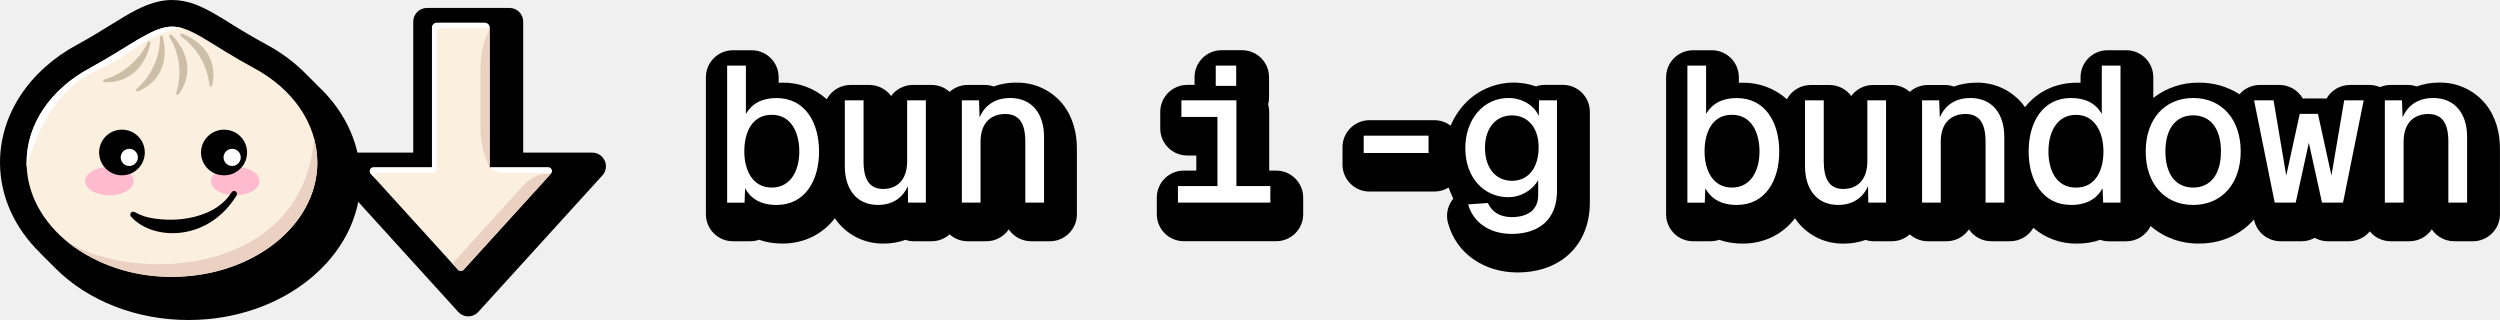
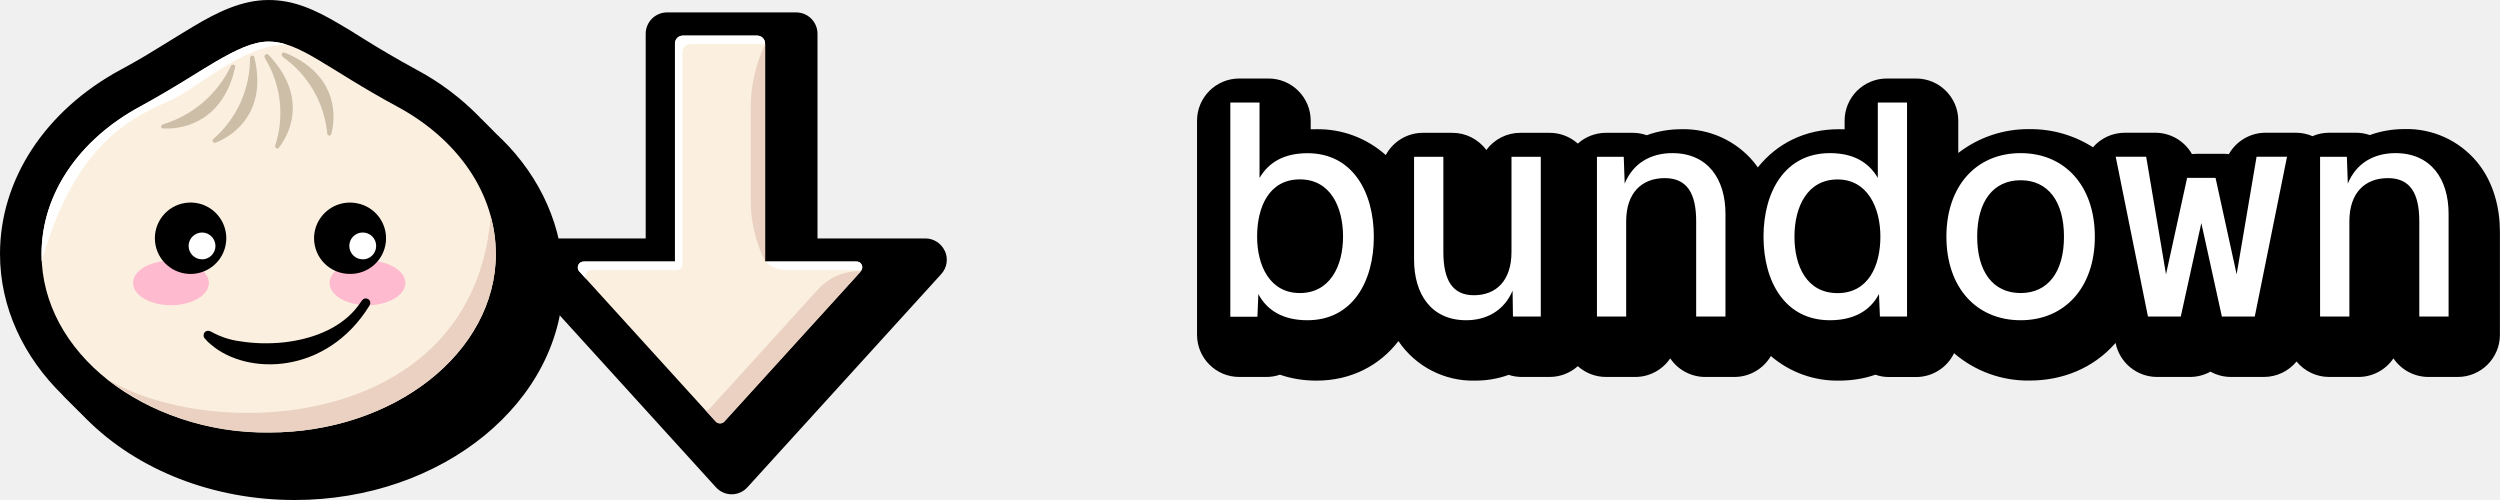
- <svg xmlns="http://www.w3.org/2000/svg" width="500" height="64" fill="none">
+ <svg xmlns="http://www.w3.org/2000/svg" width="320" height="64" fill="none">
  <path d="m64.2 17.8-.5-.5-.11-.1-.32-.32-.1-.1-.31-.32-.1-.1-.32-.32-.1-.1-.32-.32-.1-.1-.3-.3-.19-.18-.02-.03a32.7 32.7 0 0 0-8.08-6.08 134.75 134.75 0 0 1-7.27-4.26c-.87-.56-1.75-1.1-2.63-1.6C40.32 1.22 37.59 0 34.38 0c-3.45 0-6.63 1.6-9.55 3.34-.97.57-1.98 1.2-3.04 1.85l-.5.31c-1.72 1.06-3.67 2.27-5.86 3.43C5.78 14.16 0 22.96 0 32.5c0 6.87 3.02 13.2 8.04 18.09l.1.13 2.91 2.9C17.63 60.22 27.35 64 37.71 64 56.67 64 72.1 51.37 72.1 35.84c0-6.63-2.8-13.04-7.91-18.07v.03Z" fill="#000" />
  <path d="M63.47 32.49c0 12.63-13.02 22.87-29.07 22.87S5.32 45.12 5.32 32.5c0-7.84 4.98-14.76 12.64-18.86 7.67-4.1 12.44-8.31 16.43-8.31 4 0 7.42 3.43 16.43 8.3 7.66 4.11 12.64 11.03 12.64 18.87h.01Z" fill="#FBF0DF" />
  <path d="M63.47 32.49c0-1.62-.23-3.25-.66-4.8C60.54 55.34 26.8 56.67 13.53 48.4a33.19 33.19 0 0 0 20.87 6.96c16.03 0 29.07-10.26 29.07-22.87Z" fill="#EAD1C1" />
  <path d="M23.2 12.1c3.71-2.22 8.65-6.4 13.5-6.4a7.9 7.9 0 0 0-2.31-.38c-2.01 0-4.16 1.05-6.85 2.6-.94.55-1.91 1.16-2.95 1.8a143.83 143.83 0 0 1-6.64 3.9c-7.9 4.27-12.63 11.32-12.63 18.87v.99c5.04-17.8 14.18-19.14 17.9-21.37h-.02Z" fill="#fff" />
  <path fill-rule="evenodd" clip-rule="evenodd" d="M32 7.42a13.65 13.65 0 0 1-4.68 10.36c-.23.2-.05.6.26.49 2.8-1.08 6.58-4.34 4.98-10.91-.07-.38-.55-.28-.55.06H32Zm1.9 0a13.48 13.48 0 0 1 1.33 11.2c-.09.28.26.54.46.29 1.81-2.33 3.4-6.95-1.35-11.93-.24-.21-.62.12-.45.41v.03Zm2.29-.14a13.64 13.64 0 0 1 5.7 9.77c-.02.07 0 .14.04.2.05.06.1.09.17.1.07.02.15 0 .2-.04.06-.04.1-.1.11-.17.77-2.9.33-7.84-5.96-10.4-.33-.14-.54.3-.27.5v.03h.01Zm-15.34 8.64a14.19 14.19 0 0 0 8.7-7.47c.15-.3.62-.19.55.14-1.44 6.64-6.25 8.03-9.24 7.85-.31 0-.3-.43 0-.52h-.01Z" fill="#CCBEA7" />
  <path d="M47.04 39.07c2.68 0 4.85-1.28 4.85-2.85 0-1.58-2.17-2.86-4.85-2.86-2.68 0-4.86 1.28-4.86 2.86 0 1.57 2.18 2.85 4.86 2.85Zm-25.15 0c2.69 0 4.85-1.28 4.85-2.85 0-1.58-2.17-2.86-4.85-2.86-2.68 0-4.86 1.28-4.86 2.86 0 1.57 2.18 2.85 4.86 2.85Z" fill="#FEBBD0" />
  <path fill-rule="evenodd" clip-rule="evenodd" d="M24.17 35.06a4.57 4.57 0 1 0 .02-9.13 4.57 4.57 0 0 0-.02 9.13Zm20.59 0a4.56 4.56 0 0 0 .94-9.04 4.6 4.6 0 0 0-4.7 1.91 4.49 4.49 0 0 0-.8 2.53v.03a4.56 4.56 0 0 0 4.56 4.57Z" fill="#000" />
  <path fill-rule="evenodd" clip-rule="evenodd" d="M25.85 33.2c.94 0 1.72-.76 1.73-1.7 0-.95-.76-1.73-1.7-1.74-.95 0-1.73.76-1.74 1.71 0 .95.77 1.72 1.7 1.72v.01Zm20.57 0a1.72 1.72 0 1 0-1.71-1.73c0 .95.76 1.72 1.7 1.72h.02v.01Z" fill="#fff" />
  <path d="M120.94 32.14a2.73 2.73 0 0 0-2.5-1.62h-13.8V4.32a2.73 2.73 0 0 0-2.73-2.73H85.38a2.73 2.73 0 0 0-2.73 2.73v26.2h-13.8a2.73 2.73 0 0 0-2 4.57l24.78 27.27a2.71 2.71 0 0 0 4.05 0l24.8-27.28a2.72 2.72 0 0 0 .47-2.95Z" fill="#000" />
  <path fill-rule="evenodd" clip-rule="evenodd" d="M47.39 38.87v-.23l-.05-.1-.04-.1-.09-.08-.07-.08-.1-.03-.12-.05h-.23l-.09.05-.1.04-.08.08-.08.07c-.29.45-.6.85-.92 1.23-2.2 2.52-5.63 3.76-9.07 4.15-1.97.21-3.9.14-5.57-.13-1.34-.16-2.63-.6-3.8-1.26h-.01l-.04-.02-.1-.03s-.04-.03-.08-.03h-.26l-.09.05-.1.04-.03.02h-.01l-.05.07-.06.06v.02l-.02.03-.04.1-.02.08v.26l.05.09.04.1v.01l.02.02.08.07c.2.26.45.5.73.72 4.63 4.01 14.83 3.93 20.32-5v-.02l.04-.1.04-.1Z" fill="#000" />
  <path d="M74.14 34.73 91.6 53.95c.3.32.81.32 1.1 0l17.47-19.22a.8.8 0 0 0 .19-.38.8.8 0 0 0-.05-.43.73.73 0 0 0-.68-.44h-11.7V5.56a1 1 0 0 0-1.01-1H87.4a1 1 0 0 0-1.01 1v27.92H74.7a.77.77 0 0 0-.4.12.78.78 0 0 0-.28.33.73.73 0 0 0-.05.42.7.7 0 0 0 .18.39l-.01-.01Z" fill="#FBF0DF" />
  <path d="M97.94 5.66a18.64 18.64 0 0 0-1.85 8.1v11.9c0 2.71.63 5.4 1.85 7.82V5.66Zm6.82 31.32L90.87 52.27a.67.67 0 0 1-.57.24l1.31 1.44a.77.77 0 0 0 1.13 0l17.47-19.22a6.94 6.94 0 0 0-5.44 2.25Z" fill="#EAD1C1" />
  <path d="M97.94 33.48c.77.71 1.78 1.1 2.83 1.1h9.5a.7.7 0 0 0 .1-.37.71.71 0 0 0-.73-.73h-11.7Zm-22.28 1.1H86.6c.41 0 .75-.34.75-.75V6.66a1 1 0 0 1 1-1.01h9.57v-.09a1 1 0 0 0-1-1H87.4a1 1 0 0 0-1 1v27.92H74.7a.77.77 0 0 0-.42.12.78.78 0 0 0-.27.33.73.73 0 0 0-.05.42c.02.15.08.28.19.39l.93 1.02a.68.68 0 0 1-.15-.37.9.9 0 0 1 .08-.4.76.76 0 0 1 .27-.3.77.77 0 0 1 .39-.1l-.01-.01Z" fill="#fff" />
-   <path d="M497.06 20.74a11.65 11.65 0 0 0-9.29-4.22c-1.52 0-3.02.25-4.43.77a5.4 5.4 0 0 0-1.78-.3h-3.43c-.75 0-1.48.15-2.13.44a5.36 5.36 0 0 0-2.1-.44H470a5.4 5.4 0 0 0-4.7 2.73 5.88 5.88 0 0 0-.55-.03h-3.63c-.19 0-.36.01-.55.03a5.4 5.4 0 0 0-4.7-2.73h-3.9a5.4 5.4 0 0 0-4.07 1.86 14.8 14.8 0 0 0-8.11-2.32 14.6 14.6 0 0 0-9.13 3.05v-4.13a5.4 5.4 0 0 0-5.4-5.4h-3.75a5.4 5.4 0 0 0-5.4 5.4v1.1l-.73-.01c-4.4 0-7.97 1.87-10.38 4.89-.16-.22-.32-.46-.5-.67a11.66 11.66 0 0 0-9.29-4.22c-1.52 0-3.02.25-4.43.77A5.4 5.4 0 0 0 389 17h-3.44a5.4 5.4 0 0 0-3.6 1.38 5.4 5.4 0 0 0-3.6-1.38h-3.75a5.4 5.4 0 0 0-4.36 2.2 5.4 5.4 0 0 0-4.36-2.2h-3.75a5.4 5.4 0 0 0-4.76 2.85 13 13 0 0 0-8.88-3.31l-.73.01v-1.1a5.4 5.4 0 0 0-5.4-5.4h-3.75a5.4 5.4 0 0 0-5.4 5.4v27.4a5.4 5.4 0 0 0 5.4 5.4h3.47c.6 0 1.2-.1 1.74-.29 1.44.5 3.02.76 4.67.76 4.47 0 8.1-1.95 10.5-5.06.18.27.38.53.58.8a11.5 11.5 0 0 0 9.25 4.26c1.46 0 2.92-.24 4.28-.74.53.18 1.1.27 1.7.27h3.55a5.4 5.4 0 0 0 3.6-1.38 5.4 5.4 0 0 0 3.6 1.38h3.75a5.4 5.4 0 0 0 4.48-2.38 5.4 5.4 0 0 0 4.48 2.38H402a5.4 5.4 0 0 0 4.67-2.68 13.03 13.03 0 0 0 8.71 3.15c1.65 0 3.23-.25 4.67-.76.55.2 1.13.3 1.74.3h3.47a5.4 5.4 0 0 0 4.86-3.05 14.48 14.48 0 0 0 9.68 3.5c4.25 0 8.13-1.6 10.9-4.71l.1-.12v.04a5.42 5.42 0 0 0 5.3 4.33h4.21a5.4 5.4 0 0 0 2.63-.68 5.4 5.4 0 0 0 2.63.68h4.2a5.4 5.4 0 0 0 4.19-1.98 5.37 5.37 0 0 0 4.18 1.98h3.74a5.4 5.4 0 0 0 4.48-2.38 5.41 5.41 0 0 0 4.48 2.38h3.75a5.4 5.4 0 0 0 5.4-5.4V29.7c0-3.04-.77-6.31-2.9-8.93l-.04-.03Zm-184.51-3.76h-3.6c-.6 0-1.2.1-1.75.3a13.43 13.43 0 0 0-14.63 3.9 14.76 14.76 0 0 0-2.45 3.96c-.9-.7-2.03-1.1-3.26-1.1H273.9a5.4 5.4 0 0 0-5.4 5.4v3.47a5.4 5.4 0 0 0 5.4 5.4h12.97c1.05 0 2.03-.3 2.86-.81.26.76.57 1.5.93 2.21l-.25.34a5.39 5.39 0 0 0-.81 4.55c1.71 6.3 7.42 9.89 13.9 9.89 3.64 0 7.33-.97 10.2-3.55 2.92-2.64 4.24-6.34 4.27-10.31V22.37a5.4 5.4 0 0 0-5.4-5.4l-.01.01Zm-57.32 17.14h-1.39V22.38c0-.53-.08-1.03-.21-1.52.12-.44.18-.9.18-1.37v-4.05a5.4 5.4 0 0 0-5.4-5.4h-4.1a5.4 5.4 0 0 0-5.4 5.4v1.54h-1.46a5.4 5.4 0 0 0-5.4 5.4v3.32a5.4 5.4 0 0 0 5.4 5.4h1.81v3.02h-2.5a5.4 5.4 0 0 0-5.4 5.4v3.32a5.4 5.4 0 0 0 5.4 5.4h18.48a5.4 5.4 0 0 0 5.4-5.4v-3.32a5.4 5.4 0 0 0-5.4-5.4Zm-52.06-17.6c-1.52 0-3.02.25-4.43.77a5.4 5.4 0 0 0-1.78-.3h-3.43a5.4 5.4 0 0 0-3.6 1.38 5.4 5.4 0 0 0-3.6-1.38h-3.75a5.4 5.4 0 0 0-4.36 2.21 5.4 5.4 0 0 0-4.36-2.21h-3.75a5.4 5.4 0 0 0-4.76 2.85 13 13 0 0 0-8.88-3.31c-.25 0-.5 0-.74.02v-1.1a5.4 5.4 0 0 0-5.4-5.4h-3.75a5.4 5.4 0 0 0-5.4 5.4v27.4a5.4 5.4 0 0 0 5.4 5.4h3.48c.6 0 1.2-.1 1.74-.3 1.44.51 3.02.76 4.67.76 4.47 0 8.1-1.95 10.5-5.06a11.52 11.52 0 0 0 9.82 5.06c1.47 0 2.92-.24 4.29-.74.52.18 1.1.28 1.7.28h3.54a5.4 5.4 0 0 0 3.6-1.38 5.4 5.4 0 0 0 3.6 1.38h3.75a5.4 5.4 0 0 0 4.48-2.38 5.4 5.4 0 0 0 4.48 2.38h3.75a5.4 5.4 0 0 0 5.4-5.4V29.69c0-3.05-.77-6.32-2.9-8.94a11.66 11.66 0 0 0-9.3-4.22h-.01Z" fill="#000" />
-   <path d="M476.97 20.07h3.43l.12 3.43c1.08-2.63 3.35-3.9 6.1-3.9 4.56 0 6.8 3.35 6.8 7.76v13.16h-3.75v-12.2c0-3.62-1.2-5.52-4.01-5.52-2.97 0-4.94 1.9-4.94 5.52v12.2h-3.75V20.06v.01Zm-13.38 2.7 2.7 12.34 2.55-15.05h3.9l-4.13 20.46h-4.21l-2.63-11.97-2.63 11.97h-4.2l-4.13-20.46h3.9l2.54 15.05 2.7-12.34h3.63Zm-24.95 18.22c-5.68 0-9.5-4.21-9.5-10.7 0-6.48 3.82-10.69 9.5-10.69 5.67 0 9.5 4.2 9.5 10.7 0 6.48-3.83 10.69-9.5 10.69Zm-5.56-10.7c0 4.52 2.05 7.22 5.56 7.22 3.5 0 5.55-2.7 5.55-7.22 0-4.51-2.05-7.22-5.55-7.22s-5.56 2.7-5.56 7.22Zm-8.98-17.17v27.4h-3.47l-.12-2.89c-1.12 2.13-3.2 3.36-6.29 3.36-5.75 0-8.49-4.95-8.49-10.7 0-5.75 2.74-10.69 8.5-10.69 2.93 0 4.94 1.12 6.13 3.17v-9.65h3.75ZM409.69 30.3c0 3.75 1.57 7.22 5.52 7.22 3.94 0 5.48-3.51 5.48-7.22 0-3.7-1.63-7.33-5.48-7.33-3.86 0-5.52 3.48-5.52 7.33ZM384.4 20.07h3.44l.12 3.43c1.08-2.63 3.35-3.9 6.1-3.9 4.56 0 6.8 3.35 6.8 7.76v13.16h-3.75v-12.2c0-3.62-1.2-5.52-4.01-5.52-2.97 0-4.95 1.9-4.95 5.52v12.2h-3.74V20.06v.01Zm-7.2 20.45h-3.54l-.05-3.31c-1.08 2.54-3.32 3.78-5.94 3.78-4.48 0-6.67-3.36-6.67-7.76V20.07h3.75v12.2c0 3.62 1.2 5.52 3.9 5.52 2.89 0 4.82-1.9 4.82-5.53V20.07h3.74v20.45Zm-39.72-27.4h3.74v9.66c1.2-2.05 3.2-3.17 6.14-3.17 5.75 0 8.49 4.94 8.49 10.7 0 5.74-2.74 10.68-8.5 10.68-3.08 0-5.16-1.23-6.28-3.35l-.12 2.9h-3.47V13.11Zm3.43 17.17c0 3.7 1.62 7.22 5.47 7.22 3.86 0 5.52-3.47 5.52-7.22 0-3.74-1.57-7.33-5.52-7.33-3.94 0-5.47 3.52-5.47 7.33Zm-39.21 9.15c-5.05 0-8.64-4.05-8.64-9.8 0-5.76 3.6-10.04 8.64-10.04 2.74 0 5.13 1.47 6.06 3.6l.05-3.13h3.59v18.22c-.04 5.6-3.6 8.49-9.07 8.49-4.48 0-7.72-2.36-8.7-5.9l3.94-.28c.81 1.78 2.4 2.82 4.75 2.82 3.32 0 5.29-1.5 5.32-4.33v-3.05a6.96 6.96 0 0 1-5.94 3.4ZM297 29.6c0 3.86 2.04 6.56 5.4 6.56 3.35 0 5.29-2.7 5.32-6.56.08-3.82-1.97-6.52-5.33-6.52-3.35 0-5.4 2.7-5.4 6.52Zm-24.26-2.47h12.97v3.47h-12.97v-3.47Zm-25.46-7.06v17.14h6.79v3.31h-18.48v-3.31h7.9V23.39h-7.21v-3.32h11Zm-4.13-2.9v-4.05h4.09v4.06h-4.1Zm-50.78 2.9h3.43l.12 3.43c1.08-2.63 3.35-3.9 6.1-3.9 4.55 0 6.79 3.35 6.79 7.76v13.16h-3.75v-12.2c0-3.62-1.2-5.52-4-5.52-2.98 0-4.95 1.9-4.95 5.52v12.2h-3.74V20.06v.01Zm-7.21 20.45h-3.55l-.04-3.31c-1.08 2.54-3.32 3.78-5.94 3.78-4.48 0-6.67-3.36-6.67-7.76V20.07h3.75v12.2c0 3.62 1.19 5.52 3.9 5.52 2.89 0 4.82-1.9 4.82-5.53V20.07h3.74v20.45Zm-39.73-27.4h3.75v9.66c1.2-2.05 3.2-3.17 6.13-3.17 5.75 0 8.5 4.94 8.5 10.7 0 5.74-2.75 10.68-8.5 10.68-3.09 0-5.17-1.23-6.28-3.35l-.13 2.9h-3.47V13.11Zm3.43 17.17c0 3.7 1.62 7.22 5.48 7.22 3.86 0 5.52-3.47 5.52-7.22 0-3.74-1.58-7.33-5.52-7.33-3.94 0-5.48 3.52-5.48 7.33Z" fill="#fff" />
+   <path d="M317.06 20.74a11.65 11.65 0 0 0-9.29-4.22c-1.52 0-3.02.25-4.43.77a5.4 5.4 0 0 0-1.78-.3h-3.43c-.75 0-1.48.15-2.13.44a5.36 5.36 0 0 0-2.1-.44H290a5.4 5.4 0 0 0-4.7 2.73 5.88 5.88 0 0 0-.55-.03h-3.63c-.19 0-.36.01-.55.03a5.4 5.4 0 0 0-4.7-2.73h-3.9a5.4 5.4 0 0 0-4.07 1.86 14.8 14.8 0 0 0-8.11-2.32 14.6 14.6 0 0 0-9.13 3.05v-4.13a5.4 5.4 0 0 0-5.4-5.4h-3.75a5.4 5.4 0 0 0-5.4 5.4v1.1l-.73-.01c-4.4 0-7.97 1.87-10.38 4.89-.16-.22-.32-.46-.5-.67a11.66 11.66 0 0 0-9.29-4.22c-1.52 0-3.02.25-4.43.77A5.4 5.4 0 0 0 209 17h-3.44a5.4 5.4 0 0 0-3.6 1.38 5.4 5.4 0 0 0-3.6-1.38h-3.75a5.4 5.4 0 0 0-4.36 2.2 5.4 5.4 0 0 0-4.36-2.2h-3.74a5.4 5.4 0 0 0-4.77 2.85 13 13 0 0 0-8.88-3.31l-.73.01v-1.1a5.4 5.4 0 0 0-5.4-5.4h-3.75a5.4 5.4 0 0 0-5.4 5.4v27.4a5.4 5.4 0 0 0 5.4 5.4h3.47c.6 0 1.2-.1 1.74-.29 1.44.5 3.02.76 4.67.76 4.47 0 8.1-1.95 10.5-5.06a11.5 11.5 0 0 0 9.82 5.06c1.47 0 2.93-.24 4.29-.74.53.18 1.1.27 1.7.27h3.55a5.4 5.4 0 0 0 3.6-1.38 5.4 5.4 0 0 0 3.6 1.38h3.75a5.4 5.4 0 0 0 4.48-2.38 5.4 5.4 0 0 0 4.48 2.38H222a5.4 5.4 0 0 0 4.67-2.68 13.03 13.03 0 0 0 8.71 3.15c1.65 0 3.23-.25 4.67-.76.55.2 1.13.3 1.74.3h3.47a5.4 5.4 0 0 0 4.86-3.05 14.48 14.48 0 0 0 9.68 3.5c4.25 0 8.13-1.6 10.9-4.71l.1-.12v.04a5.42 5.42 0 0 0 5.3 4.33h4.21a5.4 5.4 0 0 0 2.63-.68 5.4 5.4 0 0 0 2.63.68h4.2a5.4 5.4 0 0 0 4.19-1.98 5.37 5.37 0 0 0 4.18 1.98h3.74a5.4 5.4 0 0 0 4.48-2.38 5.41 5.41 0 0 0 4.48 2.38h3.75a5.4 5.4 0 0 0 5.4-5.4V29.7c0-3.04-.77-6.31-2.9-8.93l-.04-.03Z" fill="#000" />
+   <path d="M296.97 20.07h3.43l.12 3.43c1.08-2.63 3.35-3.9 6.1-3.9 4.56 0 6.8 3.35 6.8 7.76v13.16h-3.75v-12.2c0-3.62-1.2-5.52-4.01-5.52-2.97 0-4.94 1.9-4.94 5.52v12.2h-3.75V20.06v.01Zm-13.38 2.7 2.7 12.34 2.55-15.05h3.9l-4.13 20.46h-4.21l-2.63-11.97-2.63 11.97h-4.2l-4.13-20.46h3.9l2.54 15.05 2.7-12.34h3.63Zm-24.95 18.22c-5.68 0-9.5-4.21-9.5-10.7 0-6.48 3.82-10.69 9.5-10.69 5.67 0 9.5 4.2 9.5 10.7 0 6.48-3.83 10.69-9.5 10.69Zm-5.56-10.7c0 4.52 2.05 7.22 5.56 7.22 3.5 0 5.55-2.7 5.55-7.22 0-4.51-2.05-7.22-5.55-7.22s-5.56 2.7-5.56 7.22Zm-8.98-17.17v27.4h-3.47l-.12-2.89c-1.11 2.13-3.2 3.36-6.29 3.36-5.75 0-8.49-4.95-8.49-10.7 0-5.75 2.74-10.69 8.5-10.69 2.93 0 4.94 1.12 6.13 3.17v-9.65h3.74ZM229.69 30.3c0 3.75 1.57 7.22 5.52 7.22 3.94 0 5.48-3.51 5.48-7.22 0-3.7-1.63-7.33-5.48-7.33-3.86 0-5.52 3.48-5.52 7.33ZM204.4 20.07h3.44l.12 3.43c1.08-2.63 3.35-3.9 6.1-3.9 4.56 0 6.8 3.35 6.8 7.76v13.16h-3.75v-12.2c0-3.62-1.2-5.52-4.02-5.52-2.96 0-4.94 1.9-4.94 5.52v12.2h-3.74V20.06v.01Zm-7.2 20.45h-3.54l-.05-3.31c-1.08 2.54-3.32 3.78-5.94 3.78-4.48 0-6.67-3.36-6.67-7.76V20.07h3.75v12.2c0 3.62 1.2 5.52 3.9 5.52 2.89 0 4.82-1.9 4.82-5.53V20.07h3.75v20.45h-.01Zm-39.73-27.4h3.75v9.66c1.2-2.05 3.2-3.17 6.14-3.17 5.75 0 8.49 4.94 8.49 10.7 0 5.74-2.74 10.68-8.5 10.68-3.08 0-5.16-1.23-6.28-3.35l-.12 2.9h-3.47V13.11Zm3.44 17.17c0 3.7 1.62 7.22 5.47 7.22 3.86 0 5.53-3.47 5.53-7.22 0-3.74-1.58-7.33-5.53-7.33-3.94 0-5.47 3.52-5.47 7.33Z" fill="#fff" />
</svg>
